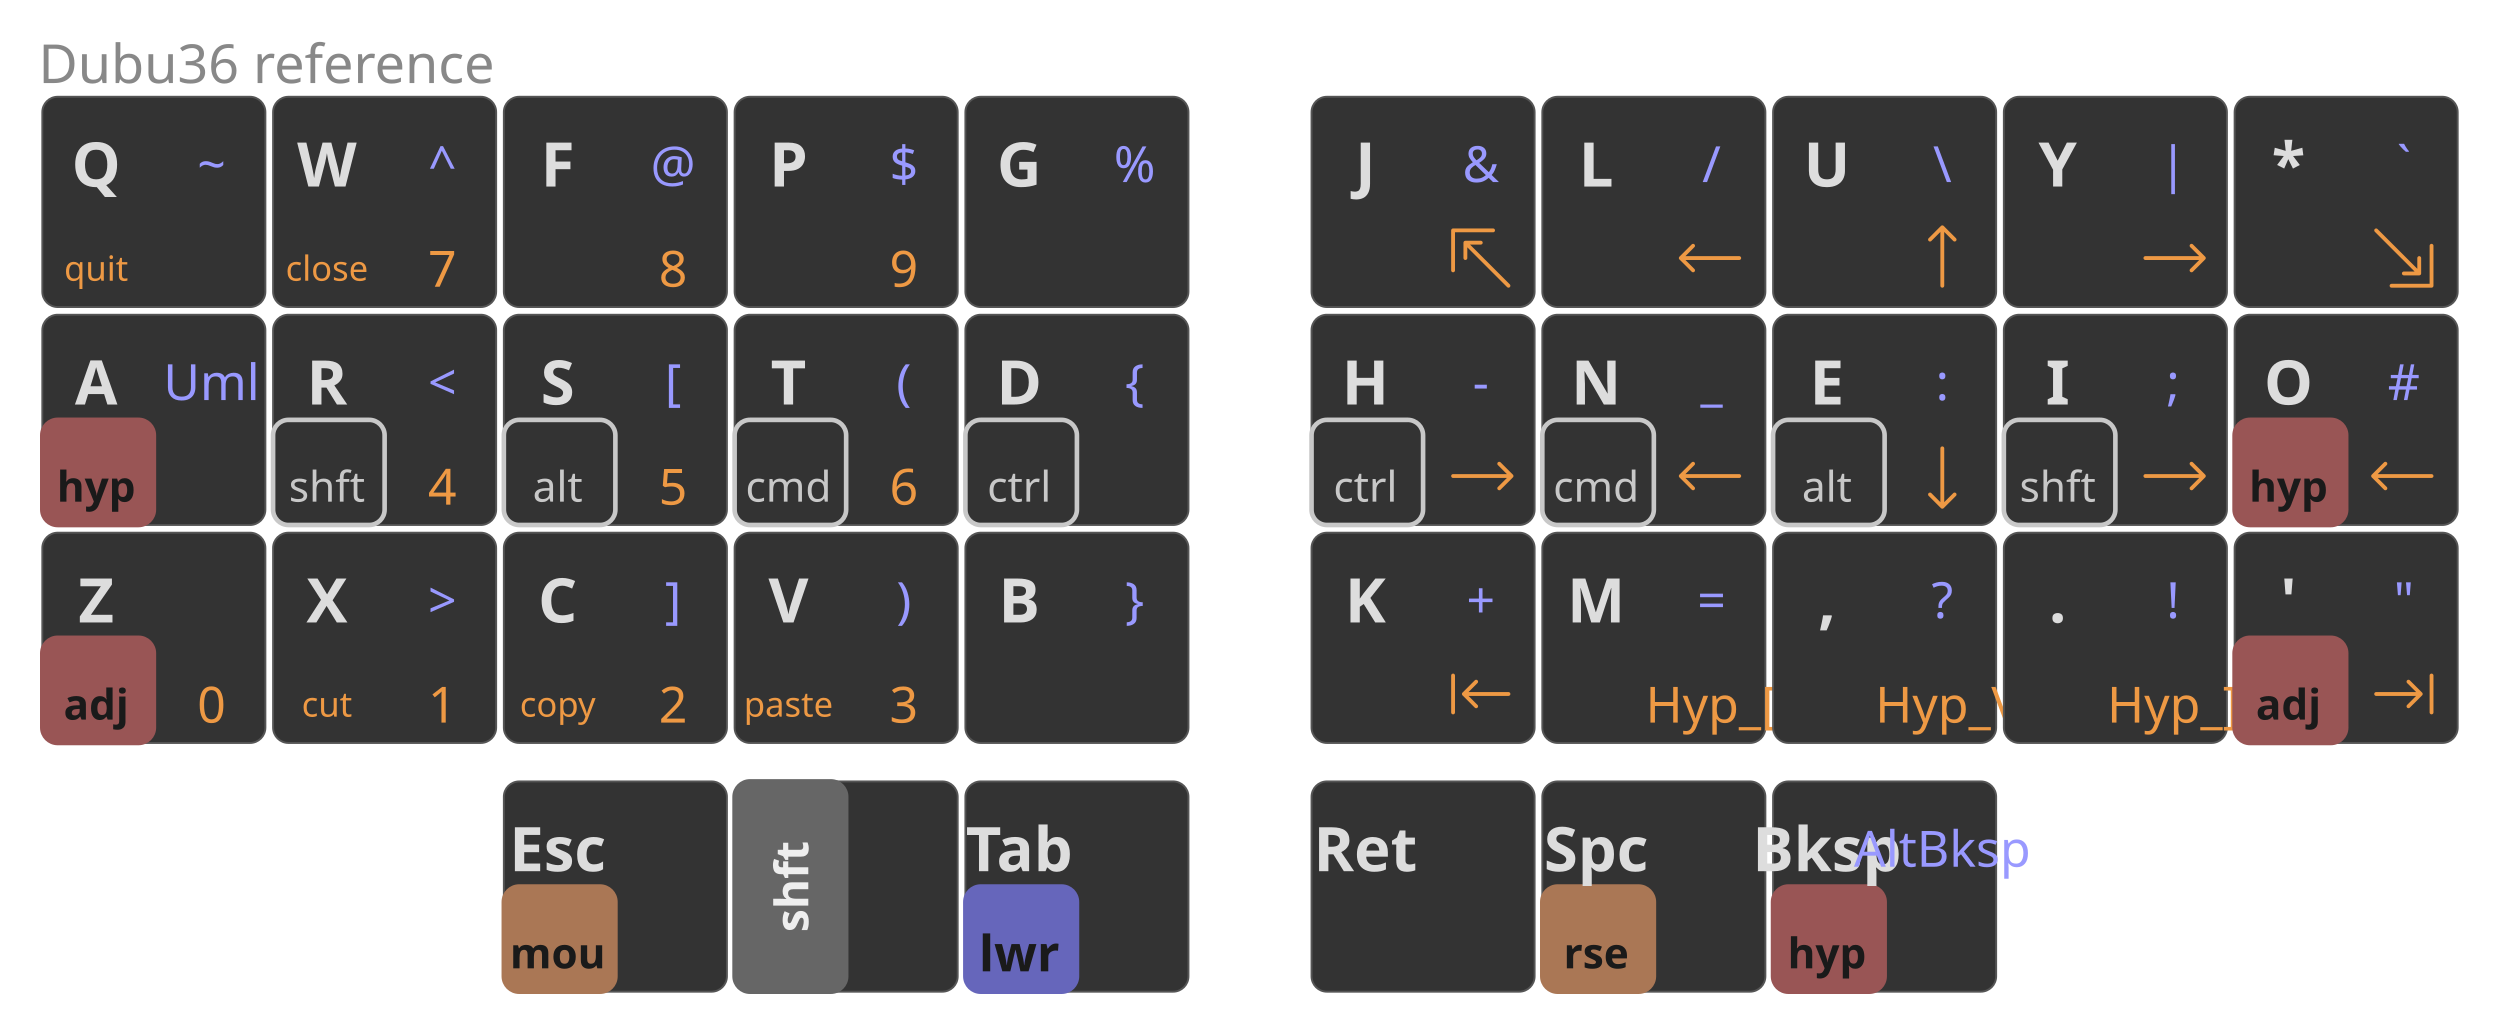
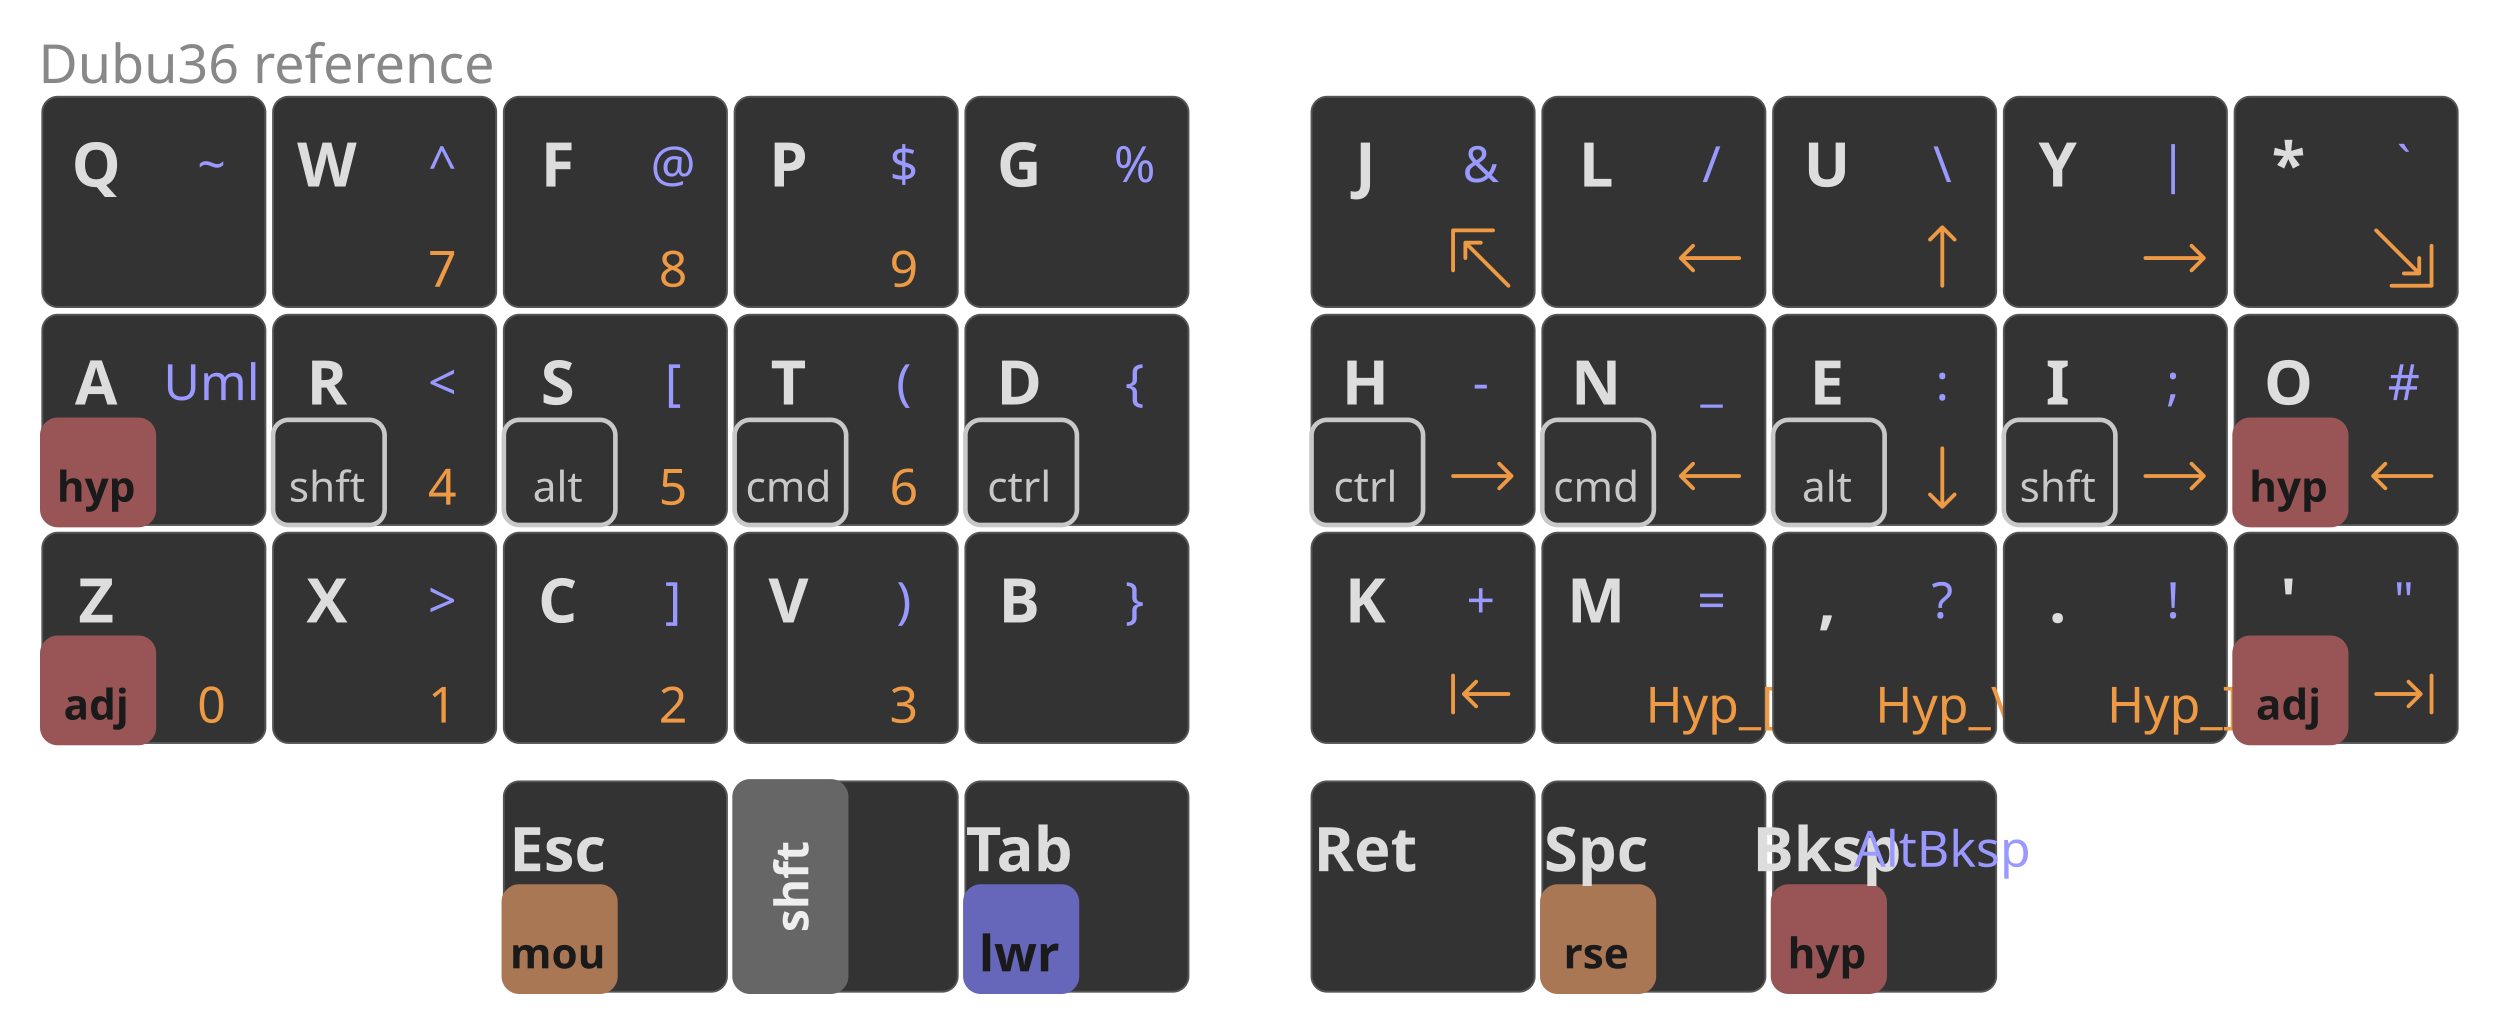
<svg xmlns="http://www.w3.org/2000/svg" class="keymap" width="650" height="267" viewBox="-10 -24 650.0 266.68">
  <style>svg.keymap { background: #1e1e2e; font-family: sans-serif; }
    rect.keycap { fill: #333333; stroke: #555555; stroke-width: 0.5px; }
    text { fill: #c8c8c8; text-anchor: middle; dominant-baseline: central; }
    text.base { font-size: 16px; font-weight: 600; fill: #dddddd; }
    text.hold { font-size: 11px; }
    text.sym { font-size: 13px; fill: #9999ff; }
    text.num { font-size: 13px; fill: #ee9944; }
-     text.edit { font-size: 9px; fill: #ee9944; }
    text.sticky { font-size: 12px; font-weight: 600; }
    use.glyph { fill: none; stroke: #c8c8c8; stroke-width: 2.5px;
                stroke-linecap: round; stroke-linejoin: round; }
    use.glyph.sym { stroke: #9999ff; }
    use.glyph.num { stroke: #ee9944; }
-     use.glyph.base { stroke: #dddddd; }
    rect.hold-box { stroke-width: 1.2px; }
    rect.hold-box.tap-preferred.mod { fill: none; stroke: #c8c8c8; }
    rect.hold-box.tap-preferred.sym { fill: none; stroke: #9999ff; }
    rect.hold-box.tap-preferred.nav { fill: none; stroke: #ee9944; }
    rect.hold-box.tap-preferred.fun { fill: none; stroke: #ee7777; }
    rect.hold-box.hold-preferred.mod { fill: #666666; stroke: #666666; }
    rect.hold-box.hold-preferred.sym { fill: #6666bb; stroke: #6666bb; }
    rect.hold-box.hold-preferred.nav { fill: #aa7755; stroke: #aa7755; }
    rect.hold-box.hold-preferred.fun { fill: #995555; stroke: #995555; }
    rect.hold-box.sticky.mod { fill: #666666; stroke: #666666; }
    rect.hold-box.sticky.sym { fill: #6666bb; stroke: #6666bb; }
    rect.hold-box.sticky.nav { fill: #aa7755; stroke: #aa7755; }
    rect.hold-box.sticky.fun { fill: #995555; stroke: #995555; }
    text.hold.hold-preferred.mod, text.sticky.mod { fill: #eeeeee; font-weight: 700; }
    text.hold.hold-preferred.sym, text.sticky.sym,
    text.hold.hold-preferred.nav, text.sticky.nav,
    text.hold.hold-preferred.fun, text.sticky.fun { fill: #1a1a1a; font-weight: 700; }
    text.hold.tap-preferred { fill: #c8c8c8; }
    text.title { font-size: 14px; fill: #888888; text-anchor: start; }</style>
  <defs>
    <path id="glyph_backspace" class="symbol" transform="scale(0.4) translate(-24,-30)" d="M22,19l10,10 M22,29l10-10 M6,24l10,13h26v-26h-26z" />
    <path id="glyph_return" class="symbol" transform="scale(0.4) translate(-24,-30)" d="M42,13V27H6 m8-8l-8,8l8,8" />
    <path id="glyph_space" class="symbol" transform="scale(0.4) translate(-24,-30)" d="M42,24V32H6V24" />
    <path id="glyph_escape" class="symbol" transform="scale(0.4) translate(-24,-30)" d="M24,24l-18-18 m0,10v-10h10 M24,6A18,18,0,1,1,6,24" />
    <path id="glyph_up" class="symbol" transform="scale(0.4) translate(-24,-30)" d="M24,42v-36 m-8,6l8-8l8,8" />
    <path id="glyph_down" class="symbol" transform="scale(0.4) translate(-24,-30)" d="M24,6v36 m-8,-6l8,8l8-8" />
    <path id="glyph_left" class="symbol" transform="scale(0.4) translate(-24,-30)" d="M42,24h-36 m6-8l-8,8l8,8" />
    <path id="glyph_right" class="symbol" transform="scale(0.4) translate(-24,-30)" d="M6,24h36 m-6-8l8,8l-8,8" />
    <path id="glyph_tab" class="symbol" transform="scale(0.4) translate(-24,-30)" d="M6,24h27 m-6-8l8,8l-8,8 M42,12V36" />
    <path id="glyph_btab" class="symbol" transform="scale(0.4) translate(-24,-30)" d="M42,24h-27 m6-8l-8,8l8,8 M6,12V36" />
    <path id="glyph_home" class="symbol" transform="scale(0.4) translate(-24,-30)" d="M42,42l-28-28 m0,10v-10h10 m8-8h-26v26" />
    <path id="glyph_end" class="symbol" transform="scale(0.4) translate(-24,-30)" d="M6,6l28,28 m0-10v10h-10 m-8,8h26v-26" />
  </defs>
  <text class="title" x="0" y="-8">Dubu36 reference</text>
  <g transform="translate(0.00,0.00)">
    <rect class="keycap" x="1.0" y="1.0" width="58.0" height="54.67" rx="4.0" ry="4.0" />
    <text class="base" x="15.0" y="18.134">Q</text>
    <text class="sym" x="45.0" y="18.134">~</text>
-     <text class="edit" x="15.0" y="45.336">quit</text>
  </g>
  <g transform="translate(60.00,0.00)">
    <rect class="keycap" x="1.0" y="1.0" width="58.0" height="54.67" rx="4.0" ry="4.0" />
    <text class="base" x="15.0" y="18.134">W</text>
    <text class="sym" x="45.0" y="18.134">^</text>
    <text class="num" x="45.0" y="45.336">7</text>
-     <text class="edit" x="15.0" y="45.336">close</text>
  </g>
  <g transform="translate(120.00,0.00)">
    <rect class="keycap" x="1.0" y="1.0" width="58.0" height="54.67" rx="4.0" ry="4.0" />
    <text class="base" x="15.0" y="18.134">F</text>
    <text class="sym" x="45.0" y="18.134">@</text>
    <text class="num" x="45.0" y="45.336">8</text>
  </g>
  <g transform="translate(180.00,0.00)">
    <rect class="keycap" x="1.0" y="1.0" width="58.0" height="54.67" rx="4.0" ry="4.0" />
    <text class="base" x="15.0" y="18.134">P</text>
    <text class="sym" x="45.0" y="18.134">$</text>
    <text class="num" x="45.0" y="45.336">9</text>
  </g>
  <g transform="translate(240.00,0.00)">
    <rect class="keycap" x="1.0" y="1.0" width="58.0" height="54.67" rx="4.0" ry="4.0" />
    <text class="base" x="15.0" y="18.134">G</text>
    <text class="sym" x="45.0" y="18.134">%</text>
  </g>
  <g transform="translate(330.00,0.00)">
    <rect class="keycap" x="1.0" y="1.0" width="58.0" height="54.67" rx="4.0" ry="4.0" />
    <text class="base" x="15.0" y="18.134">J</text>
    <text class="sym" x="45.0" y="18.134">&amp;</text>
    <use class="glyph num" href="#glyph_home" x="45.0" y="45.336" />
  </g>
  <g transform="translate(390.00,0.00)">
    <rect class="keycap" x="1.0" y="1.0" width="58.0" height="54.67" rx="4.0" ry="4.0" />
    <text class="base" x="15.0" y="18.134">L</text>
    <text class="sym" x="45.0" y="18.134">/</text>
    <use class="glyph num" href="#glyph_left" x="45.0" y="45.336" />
  </g>
  <g transform="translate(450.00,0.00)">
    <rect class="keycap" x="1.0" y="1.0" width="58.0" height="54.67" rx="4.0" ry="4.0" />
    <text class="base" x="15.0" y="18.134">U</text>
    <text class="sym" x="45.0" y="18.134">\</text>
    <use class="glyph num" href="#glyph_up" x="45.0" y="45.336" />
  </g>
  <g transform="translate(510.00,0.00)">
    <rect class="keycap" x="1.0" y="1.0" width="58.0" height="54.67" rx="4.0" ry="4.0" />
    <text class="base" x="15.0" y="18.134">Y</text>
    <text class="sym" x="45.0" y="18.134">|</text>
    <use class="glyph num" href="#glyph_right" x="45.0" y="45.336" />
  </g>
  <g transform="translate(570.00,0.00)">
    <rect class="keycap" x="1.0" y="1.0" width="58.0" height="54.67" rx="4.0" ry="4.0" />
    <text class="base" x="15.0" y="18.134">*</text>
    <text class="sym" x="45.0" y="18.134">`</text>
    <use class="glyph num" href="#glyph_end" x="45.0" y="45.336" />
  </g>
  <g transform="translate(0.00,56.67)">
    <rect class="keycap" x="1.0" y="1.0" width="58.0" height="54.67" rx="4.0" ry="4.0" />
    <rect class="hold-box hold-preferred fun" x="1.0" y="28.335" width="29.0" height="27.335" rx="4.0" ry="4.0" />
    <text class="base" x="15.0" y="18.134">A</text>
    <text class="hold hold-preferred fun" x="15.0" y="45.336">hyp</text>
    <text class="sym" x="45.0" y="18.134">Uml</text>
  </g>
  <g transform="translate(60.00,56.67)">
    <rect class="keycap" x="1.0" y="1.0" width="58.0" height="54.67" rx="4.0" ry="4.0" />
    <rect class="hold-box tap-preferred mod" x="1.0" y="28.335" width="29.0" height="27.335" rx="4.0" ry="4.0" />
    <text class="base" x="15.0" y="18.134">R</text>
    <text class="hold tap-preferred mod" x="15.0" y="45.336">shft</text>
    <text class="sym" x="45.0" y="18.134">&lt;</text>
    <text class="num" x="45.0" y="45.336">4</text>
  </g>
  <g transform="translate(120.00,56.67)">
    <rect class="keycap" x="1.0" y="1.0" width="58.0" height="54.67" rx="4.0" ry="4.0" />
    <rect class="hold-box tap-preferred mod" x="1.0" y="28.335" width="29.0" height="27.335" rx="4.0" ry="4.0" />
    <text class="base" x="15.0" y="18.134">S</text>
    <text class="hold tap-preferred mod" x="15.0" y="45.336">alt</text>
    <text class="sym" x="45.0" y="18.134">[</text>
    <text class="num" x="45.0" y="45.336">5</text>
  </g>
  <g transform="translate(180.00,56.67)">
    <rect class="keycap" x="1.0" y="1.0" width="58.0" height="54.67" rx="4.0" ry="4.0" />
    <rect class="hold-box tap-preferred mod" x="1.0" y="28.335" width="29.0" height="27.335" rx="4.0" ry="4.0" />
    <text class="base" x="15.0" y="18.134">T</text>
    <text class="hold tap-preferred mod" x="15.0" y="45.336">cmd</text>
    <text class="sym" x="45.0" y="18.134">(</text>
    <text class="num" x="45.0" y="45.336">6</text>
  </g>
  <g transform="translate(240.00,56.67)">
    <rect class="keycap" x="1.0" y="1.0" width="58.0" height="54.67" rx="4.0" ry="4.0" />
    <rect class="hold-box tap-preferred mod" x="1.0" y="28.335" width="29.0" height="27.335" rx="4.0" ry="4.0" />
    <text class="base" x="15.0" y="18.134">D</text>
    <text class="hold tap-preferred mod" x="15.0" y="45.336">ctrl</text>
    <text class="sym" x="45.0" y="18.134">{</text>
  </g>
  <g transform="translate(330.00,56.67)">
    <rect class="keycap" x="1.0" y="1.0" width="58.0" height="54.67" rx="4.0" ry="4.0" />
    <rect class="hold-box tap-preferred mod" x="1.0" y="28.335" width="29.0" height="27.335" rx="4.0" ry="4.0" />
    <text class="base" x="15.0" y="18.134">H</text>
    <text class="hold tap-preferred mod" x="15.0" y="45.336">ctrl</text>
    <text class="sym" x="45.0" y="18.134">-</text>
    <use class="glyph num" href="#glyph_right" x="45.0" y="45.336" />
  </g>
  <g transform="translate(390.00,56.67)">
    <rect class="keycap" x="1.0" y="1.0" width="58.0" height="54.67" rx="4.0" ry="4.0" />
    <rect class="hold-box tap-preferred mod" x="1.0" y="28.335" width="29.0" height="27.335" rx="4.0" ry="4.0" />
    <text class="base" x="15.0" y="18.134">N</text>
    <text class="hold tap-preferred mod" x="15.0" y="45.336">cmd</text>
    <text class="sym" x="45.0" y="18.134">_</text>
    <use class="glyph num" href="#glyph_left" x="45.0" y="45.336" />
  </g>
  <g transform="translate(450.00,56.67)">
    <rect class="keycap" x="1.0" y="1.0" width="58.0" height="54.67" rx="4.0" ry="4.0" />
    <rect class="hold-box tap-preferred mod" x="1.0" y="28.335" width="29.0" height="27.335" rx="4.0" ry="4.0" />
    <text class="base" x="15.0" y="18.134">E</text>
    <text class="hold tap-preferred mod" x="15.0" y="45.336">alt</text>
    <text class="sym" x="45.0" y="18.134">:</text>
    <use class="glyph num" href="#glyph_down" x="45.0" y="45.336" />
  </g>
  <g transform="translate(510.00,56.67)">
    <rect class="keycap" x="1.0" y="1.0" width="58.0" height="54.67" rx="4.0" ry="4.0" />
    <rect class="hold-box tap-preferred mod" x="1.0" y="28.335" width="29.0" height="27.335" rx="4.0" ry="4.0" />
    <text class="base" x="15.0" y="18.134">I</text>
    <text class="hold tap-preferred mod" x="15.0" y="45.336">shft</text>
    <text class="sym" x="45.0" y="18.134">;</text>
    <use class="glyph num" href="#glyph_right" x="45.0" y="45.336" />
  </g>
  <g transform="translate(570.00,56.67)">
    <rect class="keycap" x="1.0" y="1.0" width="58.0" height="54.67" rx="4.0" ry="4.0" />
    <rect class="hold-box hold-preferred fun" x="1.0" y="28.335" width="29.0" height="27.335" rx="4.0" ry="4.0" />
    <text class="base" x="15.0" y="18.134">O</text>
    <text class="hold hold-preferred fun" x="15.0" y="45.336">hyp</text>
    <text class="sym" x="45.0" y="18.134">#</text>
    <use class="glyph num" href="#glyph_left" x="45.0" y="45.336" />
  </g>
  <g transform="translate(0.00,113.34)">
    <rect class="keycap" x="1.0" y="1.0" width="58.0" height="54.67" rx="4.0" ry="4.0" />
    <rect class="hold-box hold-preferred fun" x="1.0" y="28.335" width="29.0" height="27.335" rx="4.0" ry="4.0" />
    <text class="base" x="15.0" y="18.134">Z</text>
    <text class="hold hold-preferred fun" x="15.0" y="45.336">adj</text>
    <text class="num" x="45.0" y="45.336">0</text>
  </g>
  <g transform="translate(60.00,113.34)">
    <rect class="keycap" x="1.0" y="1.0" width="58.0" height="54.67" rx="4.0" ry="4.0" />
    <text class="base" x="15.0" y="18.134">X</text>
    <text class="sym" x="45.0" y="18.134">&gt;</text>
    <text class="num" x="45.0" y="45.336">1</text>
-     <text class="edit" x="15.0" y="45.336">cut</text>
  </g>
  <g transform="translate(120.00,113.34)">
    <rect class="keycap" x="1.0" y="1.0" width="58.0" height="54.67" rx="4.0" ry="4.0" />
    <text class="base" x="15.0" y="18.134">C</text>
    <text class="sym" x="45.0" y="18.134">]</text>
    <text class="num" x="45.0" y="45.336">2</text>
-     <text class="edit" x="15.0" y="45.336">copy</text>
  </g>
  <g transform="translate(180.00,113.34)">
    <rect class="keycap" x="1.0" y="1.0" width="58.0" height="54.67" rx="4.0" ry="4.0" />
    <text class="base" x="15.0" y="18.134">V</text>
    <text class="sym" x="45.0" y="18.134">)</text>
    <text class="num" x="45.0" y="45.336">3</text>
-     <text class="edit" x="15.0" y="45.336">paste</text>
  </g>
  <g transform="translate(240.00,113.34)">
    <rect class="keycap" x="1.0" y="1.0" width="58.0" height="54.67" rx="4.0" ry="4.0" />
    <text class="base" x="15.0" y="18.134">B</text>
    <text class="sym" x="45.0" y="18.134">}</text>
  </g>
  <g transform="translate(330.00,113.34)">
    <rect class="keycap" x="1.0" y="1.0" width="58.0" height="54.67" rx="4.0" ry="4.0" />
    <text class="base" x="15.0" y="18.134">K</text>
    <text class="sym" x="45.0" y="18.134">+</text>
    <use class="glyph num" href="#glyph_btab" x="45.0" y="45.336" />
  </g>
  <g transform="translate(390.00,113.34)">
    <rect class="keycap" x="1.0" y="1.0" width="58.0" height="54.67" rx="4.0" ry="4.0" />
    <text class="base" x="15.0" y="18.134">M</text>
    <text class="sym" x="45.0" y="18.134">=</text>
    <text class="num" x="45.0" y="45.336">Hyp_[</text>
  </g>
  <g transform="translate(450.00,113.34)">
    <rect class="keycap" x="1.0" y="1.0" width="58.0" height="54.67" rx="4.0" ry="4.0" />
    <text class="base" x="15.0" y="18.134">,</text>
    <text class="sym" x="45.0" y="18.134">?</text>
    <text class="num" x="45.0" y="45.336">Hyp_\</text>
  </g>
  <g transform="translate(510.00,113.34)">
    <rect class="keycap" x="1.0" y="1.0" width="58.0" height="54.67" rx="4.0" ry="4.0" />
    <text class="base" x="15.0" y="18.134">.</text>
    <text class="sym" x="45.0" y="18.134">!</text>
    <text class="num" x="45.0" y="45.336">Hyp_]</text>
  </g>
  <g transform="translate(570.00,113.34)">
    <rect class="keycap" x="1.0" y="1.0" width="58.0" height="54.67" rx="4.0" ry="4.0" />
    <rect class="hold-box hold-preferred fun" x="1.0" y="28.335" width="29.0" height="27.335" rx="4.0" ry="4.0" />
    <text class="base" x="15.0" y="18.134">'</text>
    <text class="hold hold-preferred fun" x="15.0" y="45.336">adj</text>
    <text class="sym" x="45.0" y="18.134">"</text>
    <use class="glyph num" href="#glyph_tab" x="45.0" y="45.336" />
  </g>
  <g transform="translate(120.00,178.01)">
    <rect class="keycap" x="1.0" y="1.0" width="58.0" height="54.67" rx="4.0" ry="4.0" />
    <rect class="hold-box hold-preferred nav" x="1.0" y="28.335" width="29.0" height="27.335" rx="4.0" ry="4.0" />
    <text class="base" x="15.0" y="18.134">Esc</text>
    <text class="hold hold-preferred nav" x="15.0" y="45.336">mou</text>
  </g>
  <g transform="translate(180.00,178.01)">
    <rect class="keycap" x="1.0" y="1.0" width="58.0" height="54.67" rx="4.0" ry="4.0" />
    <rect class="hold-box sticky mod" x="1.0" y="1.0" width="29.0" height="54.67" rx="4.0" ry="4.0" />
    <text class="sticky mod" transform="translate(15.5,28.335) rotate(-90)">shft</text>
  </g>
  <g transform="translate(240.00,178.01)">
    <rect class="keycap" x="1.0" y="1.0" width="58.0" height="54.67" rx="4.0" ry="4.0" />
    <rect class="hold-box hold-preferred sym" x="1.0" y="28.335" width="29.0" height="27.335" rx="4.0" ry="4.0" />
    <text class="base" x="15.0" y="18.134">Tab</text>
    <text class="hold hold-preferred sym" x="15.0" y="45.336">lwr</text>
  </g>
  <g transform="translate(330.00,178.01)">
    <rect class="keycap" x="1.0" y="1.0" width="58.0" height="54.67" rx="4.0" ry="4.0" />
    <text class="base" x="15.0" y="18.134">Ret</text>
  </g>
  <g transform="translate(390.00,178.01)">
    <rect class="keycap" x="1.0" y="1.0" width="58.0" height="54.67" rx="4.0" ry="4.0" />
    <rect class="hold-box hold-preferred nav" x="1.0" y="28.335" width="29.0" height="27.335" rx="4.0" ry="4.0" />
    <text class="base" x="15.0" y="18.134">Spc</text>
    <text class="hold hold-preferred nav" x="15.0" y="45.336">rse</text>
  </g>
  <g transform="translate(450.00,178.01)">
    <rect class="keycap" x="1.0" y="1.0" width="58.0" height="54.67" rx="4.0" ry="4.0" />
    <rect class="hold-box hold-preferred fun" x="1.0" y="28.335" width="29.0" height="27.335" rx="4.0" ry="4.0" />
    <text class="base" x="15.0" y="18.134">Bksp</text>
    <text class="hold hold-preferred fun" x="15.0" y="45.336">hyp</text>
    <text class="sym" x="45.0" y="18.134">AltBksp</text>
  </g>
</svg>
